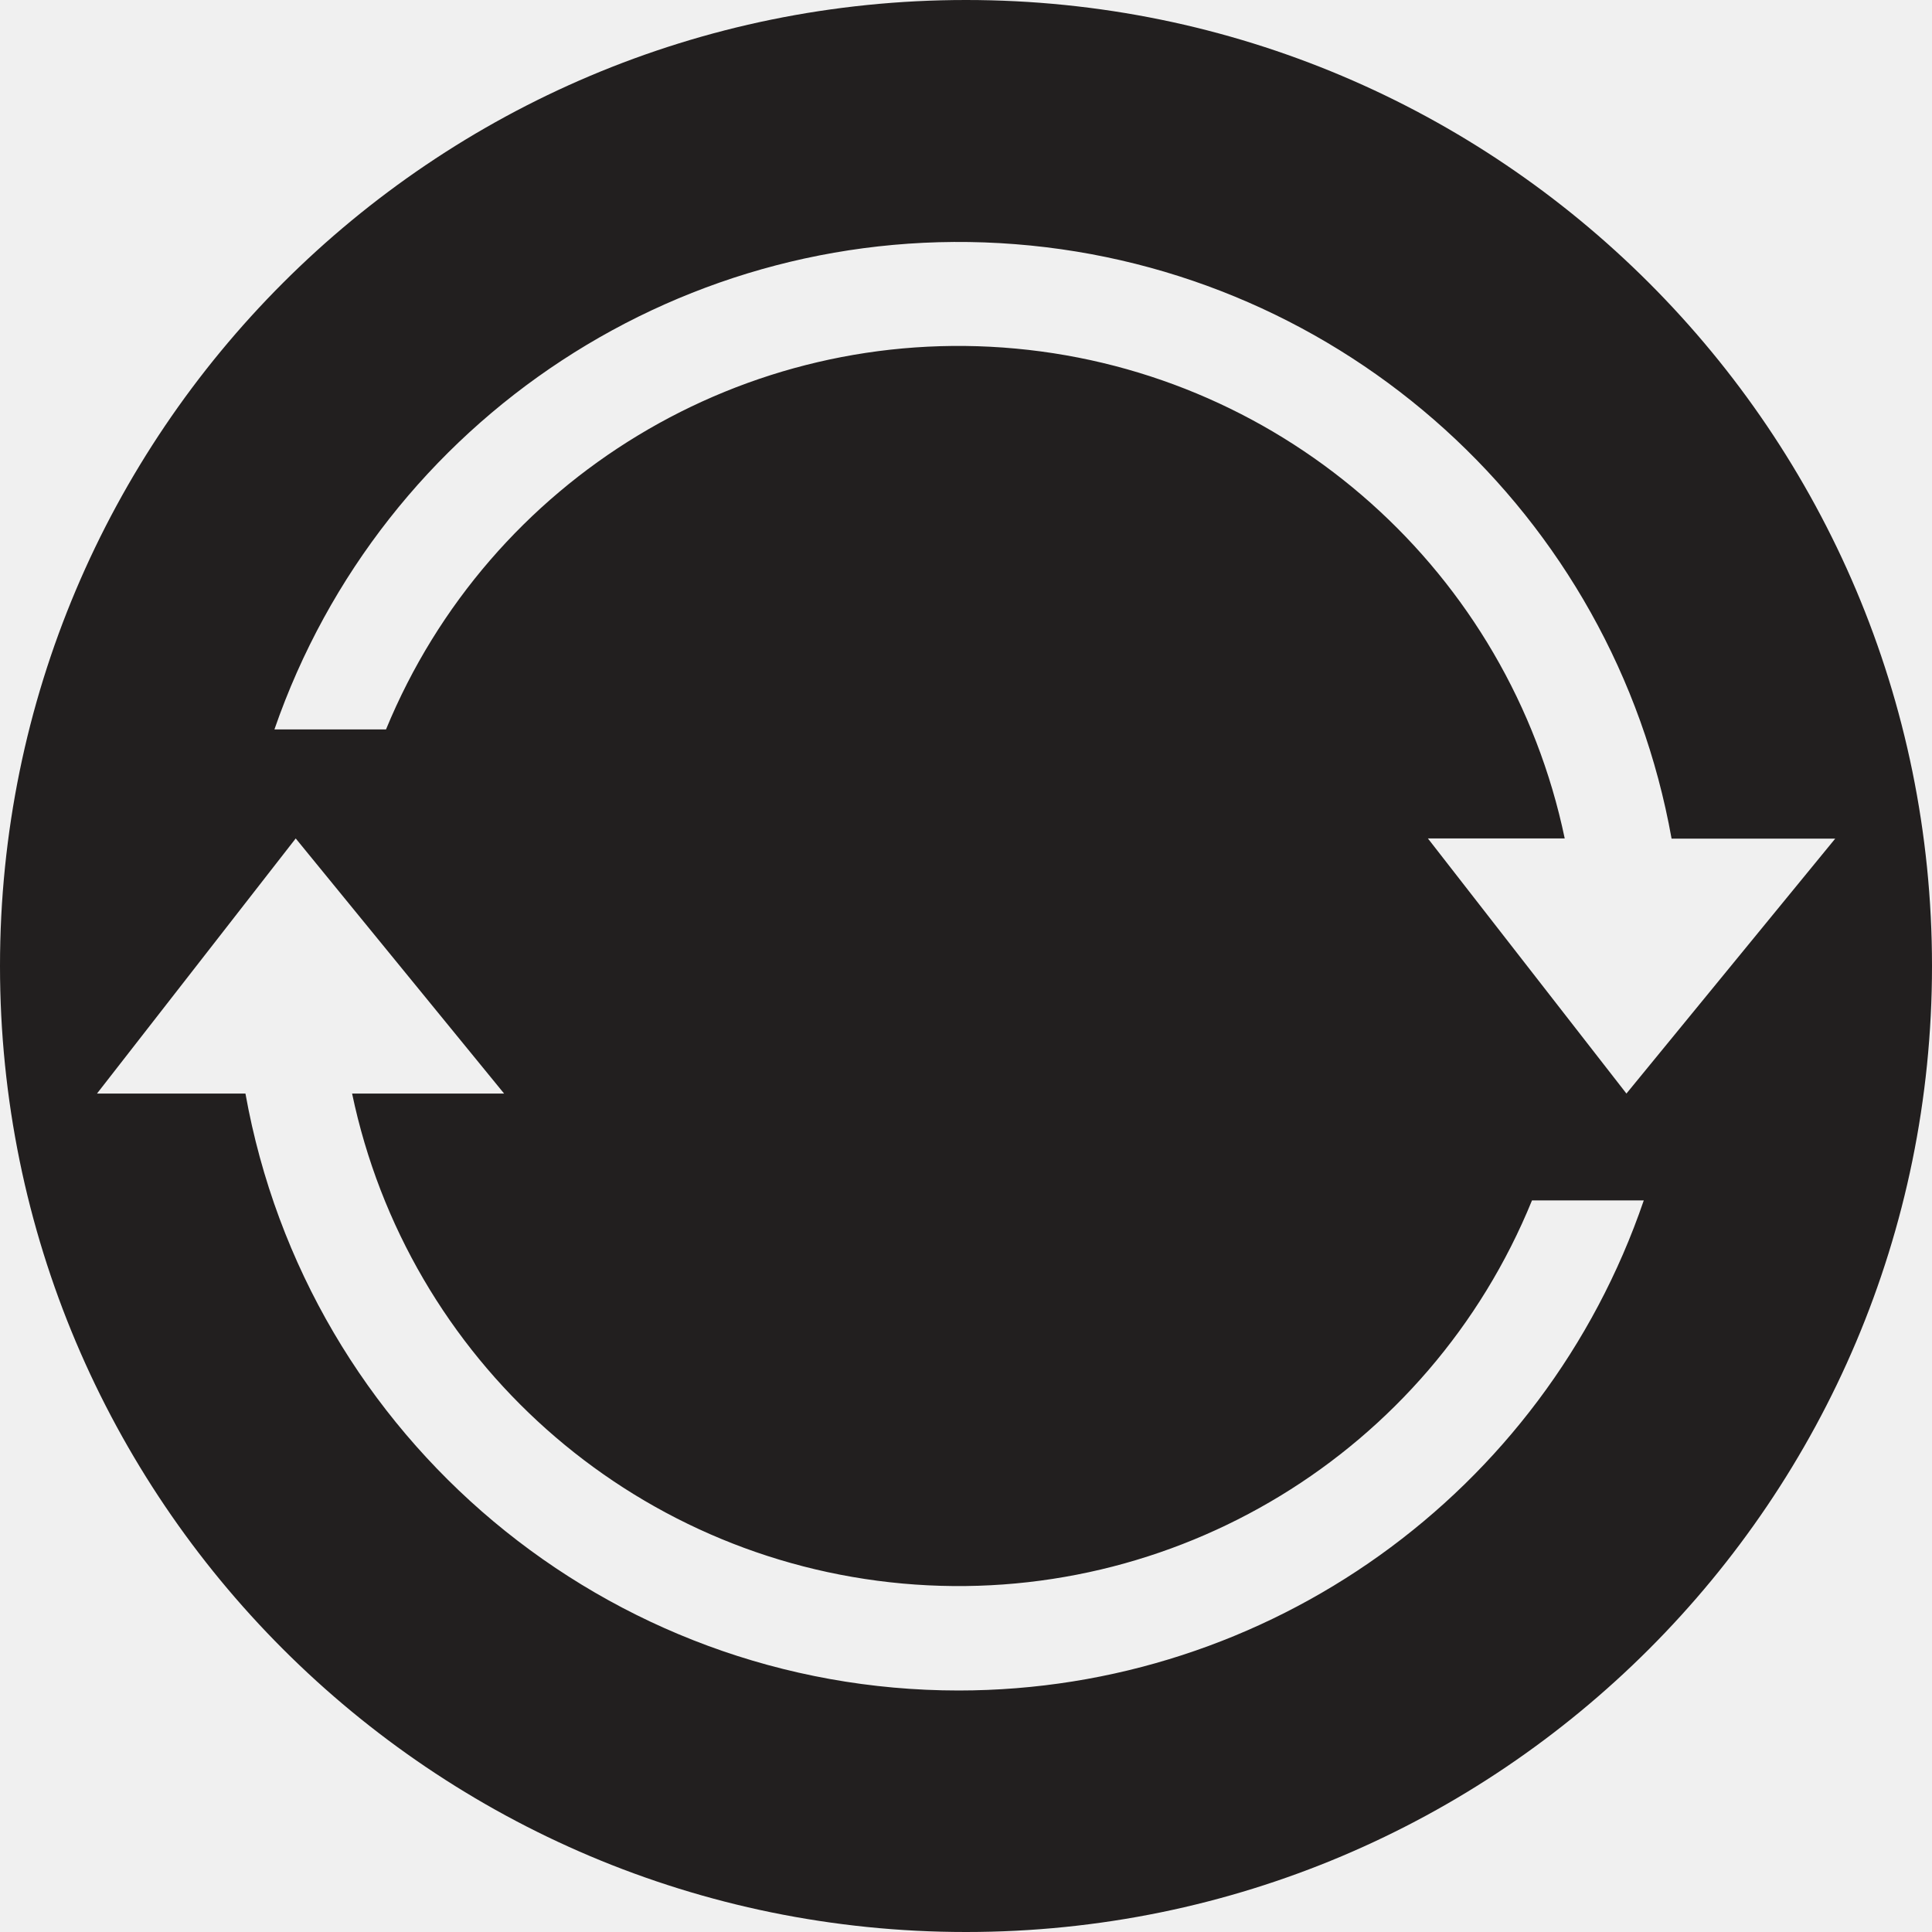
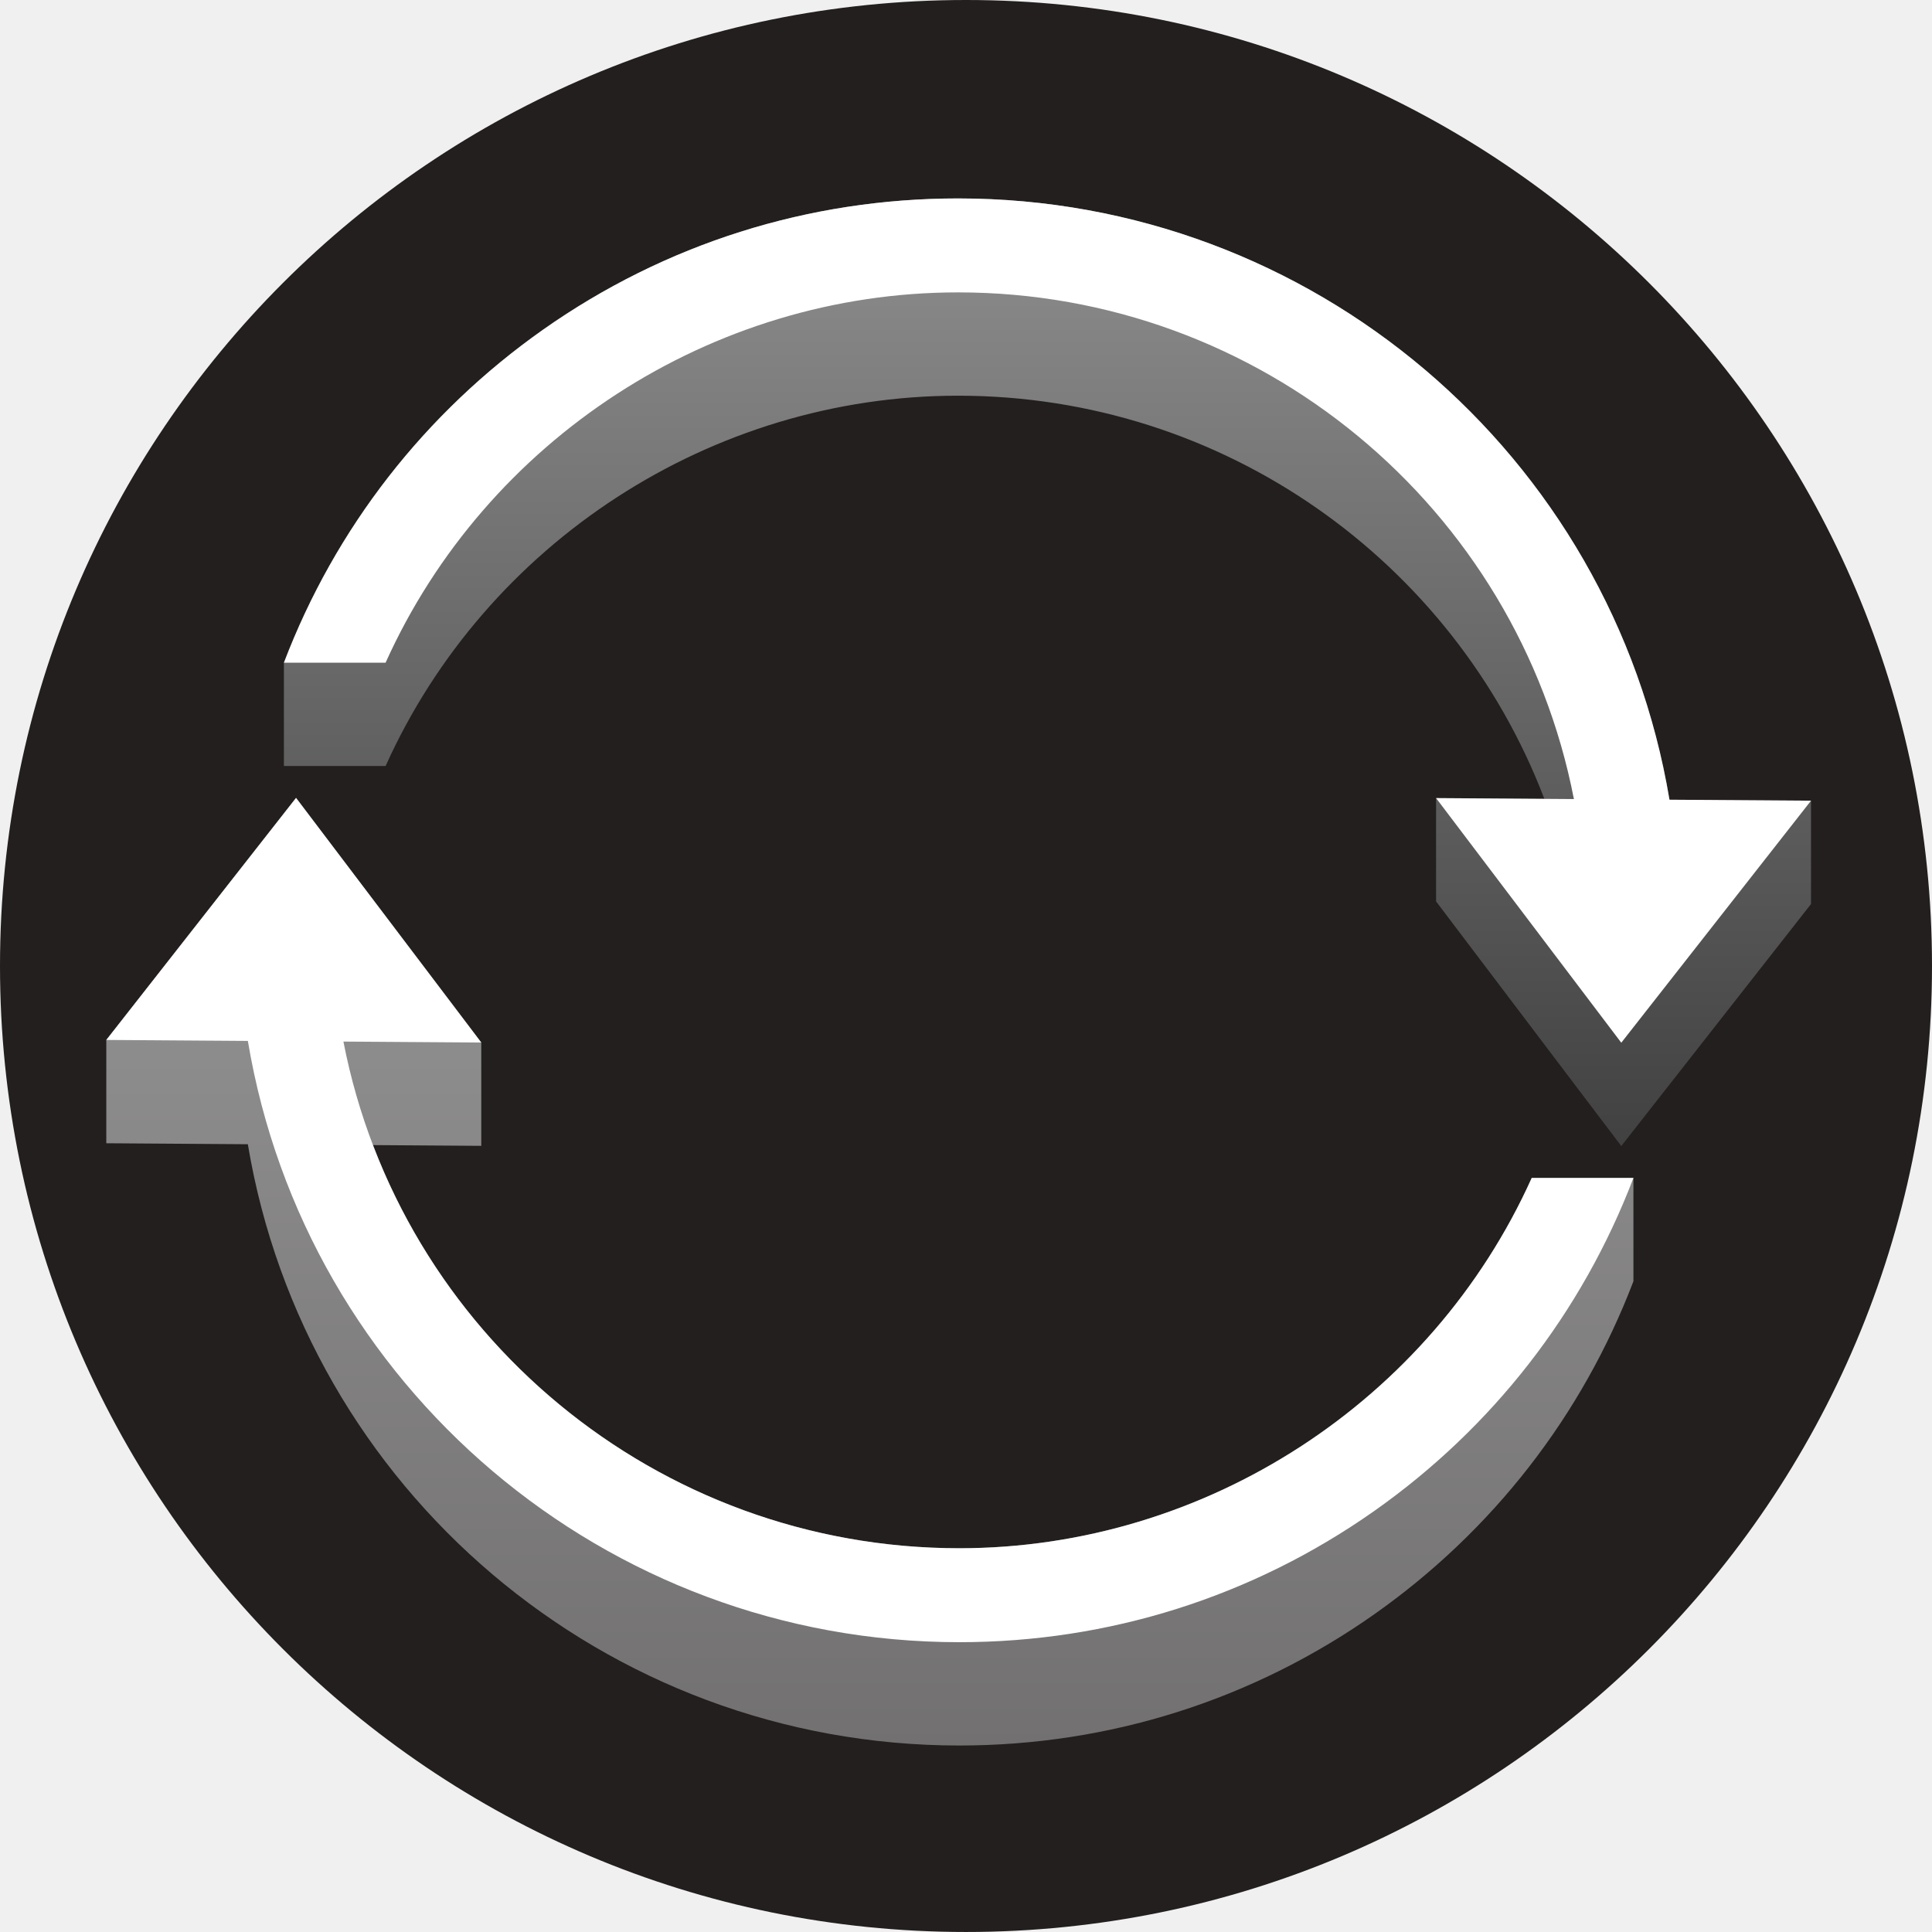
- <svg xmlns="http://www.w3.org/2000/svg" viewBox="0 0 98 98">
-   <defs>
-     <style>.cls-1{fill:#221f1f;}</style>
+ <svg xmlns="http://www.w3.org/2000/svg" width="512" height="512" viewBox="0 0 135.467 135.467" version="1.1" id="svg5">
+   <defs id="defs2">
+     <clipPath clipPathUnits="userSpaceOnUse" id="clipPath1169">
+       <path d="M 0,500 H 500 V 0 H 0 Z" id="path1167" />
+     </clipPath>
+     <linearGradient x1="0" y1="0" x2="1" y2="0" gradientUnits="userSpaceOnUse" gradientTransform="matrix(0,86.54256,-86.54256,0,109.1778,96.0833)" spreadMethod="pad" id="linearGradient1191">
+       <stop style="stop-opacity:1;stop-color:#858585" offset="0" id="stop1187" />
+       <stop style="stop-opacity:1;stop-color:#7e7e7e" offset="1" id="stop1189" />
+     </linearGradient>
+     <clipPath clipPathUnits="userSpaceOnUse" id="clipPath1201">
+       <path d="M 0,500 H 500 V 0 H 0 Z" id="path1199" />
+     </clipPath>
+     <linearGradient x1="-0.292" y1="3.7747583e-15" x2="1" y2="0" gradientUnits="userSpaceOnUse" gradientTransform="matrix(0,67.63151,-67.63151,0,104.4171,78.16576)" spreadMethod="pad" id="linearGradient1223">
+       <stop style="stop-opacity:1;stop-color:#adadad" offset="0" id="stop1219" />
+       <stop style="stop-opacity:1;stop-color:#2f2e2e" offset="1" id="stop1221" />
+     </linearGradient>
+     <clipPath clipPathUnits="userSpaceOnUse" id="clipPath1233">
+       <path d="M 0,500 H 500 V 0 H 0 Z" id="path1231" />
+     </clipPath>
+     <linearGradient x1="-1.093" y1="2.1316282e-14" x2="1" y2="0" gradientUnits="userSpaceOnUse" gradientTransform="matrix(0,41.30552,-41.30552,0,94.41221,128.2602)" spreadMethod="pad" id="linearGradient1255">
+       <stop style="stop-opacity:1;stop-color:#acacac" offset="0" id="stop1251" />
+       <stop style="stop-opacity:1;stop-color:#706e6f" offset="1" id="stop1253" />
+     </linearGradient>
+     <clipPath clipPathUnits="userSpaceOnUse" id="clipPath1265">
+       <path d="M 0,500 H 500 V 0 H 0 Z" id="path1263" />
+     </clipPath>
  </defs>
-   <g id="Layer_2" data-name="Layer 2">
-     <g id="Layer_1-2" data-name="Layer 1">
-       <path class="cls-1" d="M49,0A49,49,0,1,0,98,49,49,49,0,0,0,49,0Zm-.37,85.75A36.76,36.76,0,0,1,12.45,55.47H4.92L15,42.53,25.57,55.47H17.86a31.42,31.42,0,0,0,59.85,5.42h5.67A36.74,36.74,0,0,1,48.62,85.75ZM82.5,55.47,72.43,42.53h6.94A31.41,31.41,0,0,0,19.58,37H13.92a36.73,36.73,0,0,1,70.87,5.54h8.3Z" />
+   <g id="layer1" transform="translate(-45.41195,-68.2879)">
+     <path d="m 180.879,136.021 c 0,37.408 -30.325,67.733 -67.734,67.733 -37.408,0 -67.733,-30.325 -67.733,-67.733 0,-37.408 30.325,-67.733 67.733,-67.733 37.408,0 67.734,30.325 67.734,67.733" style="fill:#231f1e;fill-opacity:1;fill-rule:nonzero;stroke:none;stroke-width:0.265" id="Circle-object-shape">
+       </path>
+     <g id="Arrow_1-object-Group" transform="matrix(1.244734,0,0,1.244731,-11.11383,-16.71214)" style="stroke-width:0.803">
+       <path d="M 76.008,86.856 C 69.343,91.552 64.297,98.037 61.405,105.617 v 0 5.821 h 5.728 C 72.79,98.876 85.485,90.578 99.381,90.578 v 0 c 14.946,0 27.914,9.313 33.026,22.709 v 0 l -6.099,-0.042 v 5.821 l 10.433,13.78 10.688,-13.634 v -5.821 l -7.973,-0.055 C 136.207,93.889 119.321,79.466 99.381,79.466 v 0 c -8.424,0 -16.508,2.556 -23.373,7.39" style="fill:url(#linearGradient1223);stroke:none;stroke-width:0.213" id="Arrow-1-Shadow-object-Shape">
+         </path>
+       <path d="m 139.456,113.337 c -3.25,-19.447 -20.135,-33.871 -40.076,-33.871 -8.424,0 -16.507,2.556 -23.373,7.39 -6.665,4.696 -11.71,11.181 -14.602,18.762 H 67.133 c 5.657,-12.562 18.352,-20.86 32.247,-20.86 17.032,0 31.497,12.093 34.692,28.542 l -7.764,-0.054 10.433,13.78 10.688,-13.634 z" style="fill:#ffffff;fill-opacity:1;fill-rule:nonzero;stroke:none;stroke-width:0.213" id="Arrow-1-object-Shape">
+         </path>
+     </g>
+     <g id="Arrow_2-object-Group" transform="matrix(1.244734,0,0,1.244731,-11.11383,-16.71214)" style="stroke-width:0.803">
+       <path d="m 51.4,126.868 v 5.821 l 7.973,0.055 c 3.25,19.447 20.135,33.871 40.076,33.871 v 0 c 8.425,0 16.507,-2.556 23.374,-7.39 v 0 c 6.665,-4.697 11.71,-11.182 14.602,-18.762 v 0 l -5.3e-4,-5.819 c 2.6e-4,-5.3e-4 2.6e-4,-0.001 5.3e-4,-0.002 v 0 h -5.3e-4 v -2.7e-4 h -5.728 v 0.002 c -5.657,12.562 -18.352,20.858 -32.247,20.858 v 0 c -14.946,0 -27.914,-9.313 -33.026,-22.709 v 0 l 6.099,0.042 v -5.821 L 62.088,113.235 Z" style="fill:url(#linearGradient1255);stroke:none;stroke-width:0.213" id="Arrow-2-Shadow-object-Shape">
+         </path>
+       <path d="m 131.696,134.643 c -5.657,12.562 -18.352,20.86 -32.247,20.86 -17.032,0 -31.497,-12.093 -34.692,-28.542 l 7.765,0.054 -10.433,-13.78 -10.688,13.634 7.973,0.055 c 3.25,19.447 20.135,33.871 40.076,33.871 8.424,0 16.507,-2.556 23.373,-7.39 6.665,-4.696 11.71,-11.181 14.602,-18.762 z" style="fill:#ffffff;fill-opacity:1;fill-rule:nonzero;stroke:none;stroke-width:0.213" id="Arrow-2-object-Shape">
+         </path>
    </g>
  </g>
</svg>
